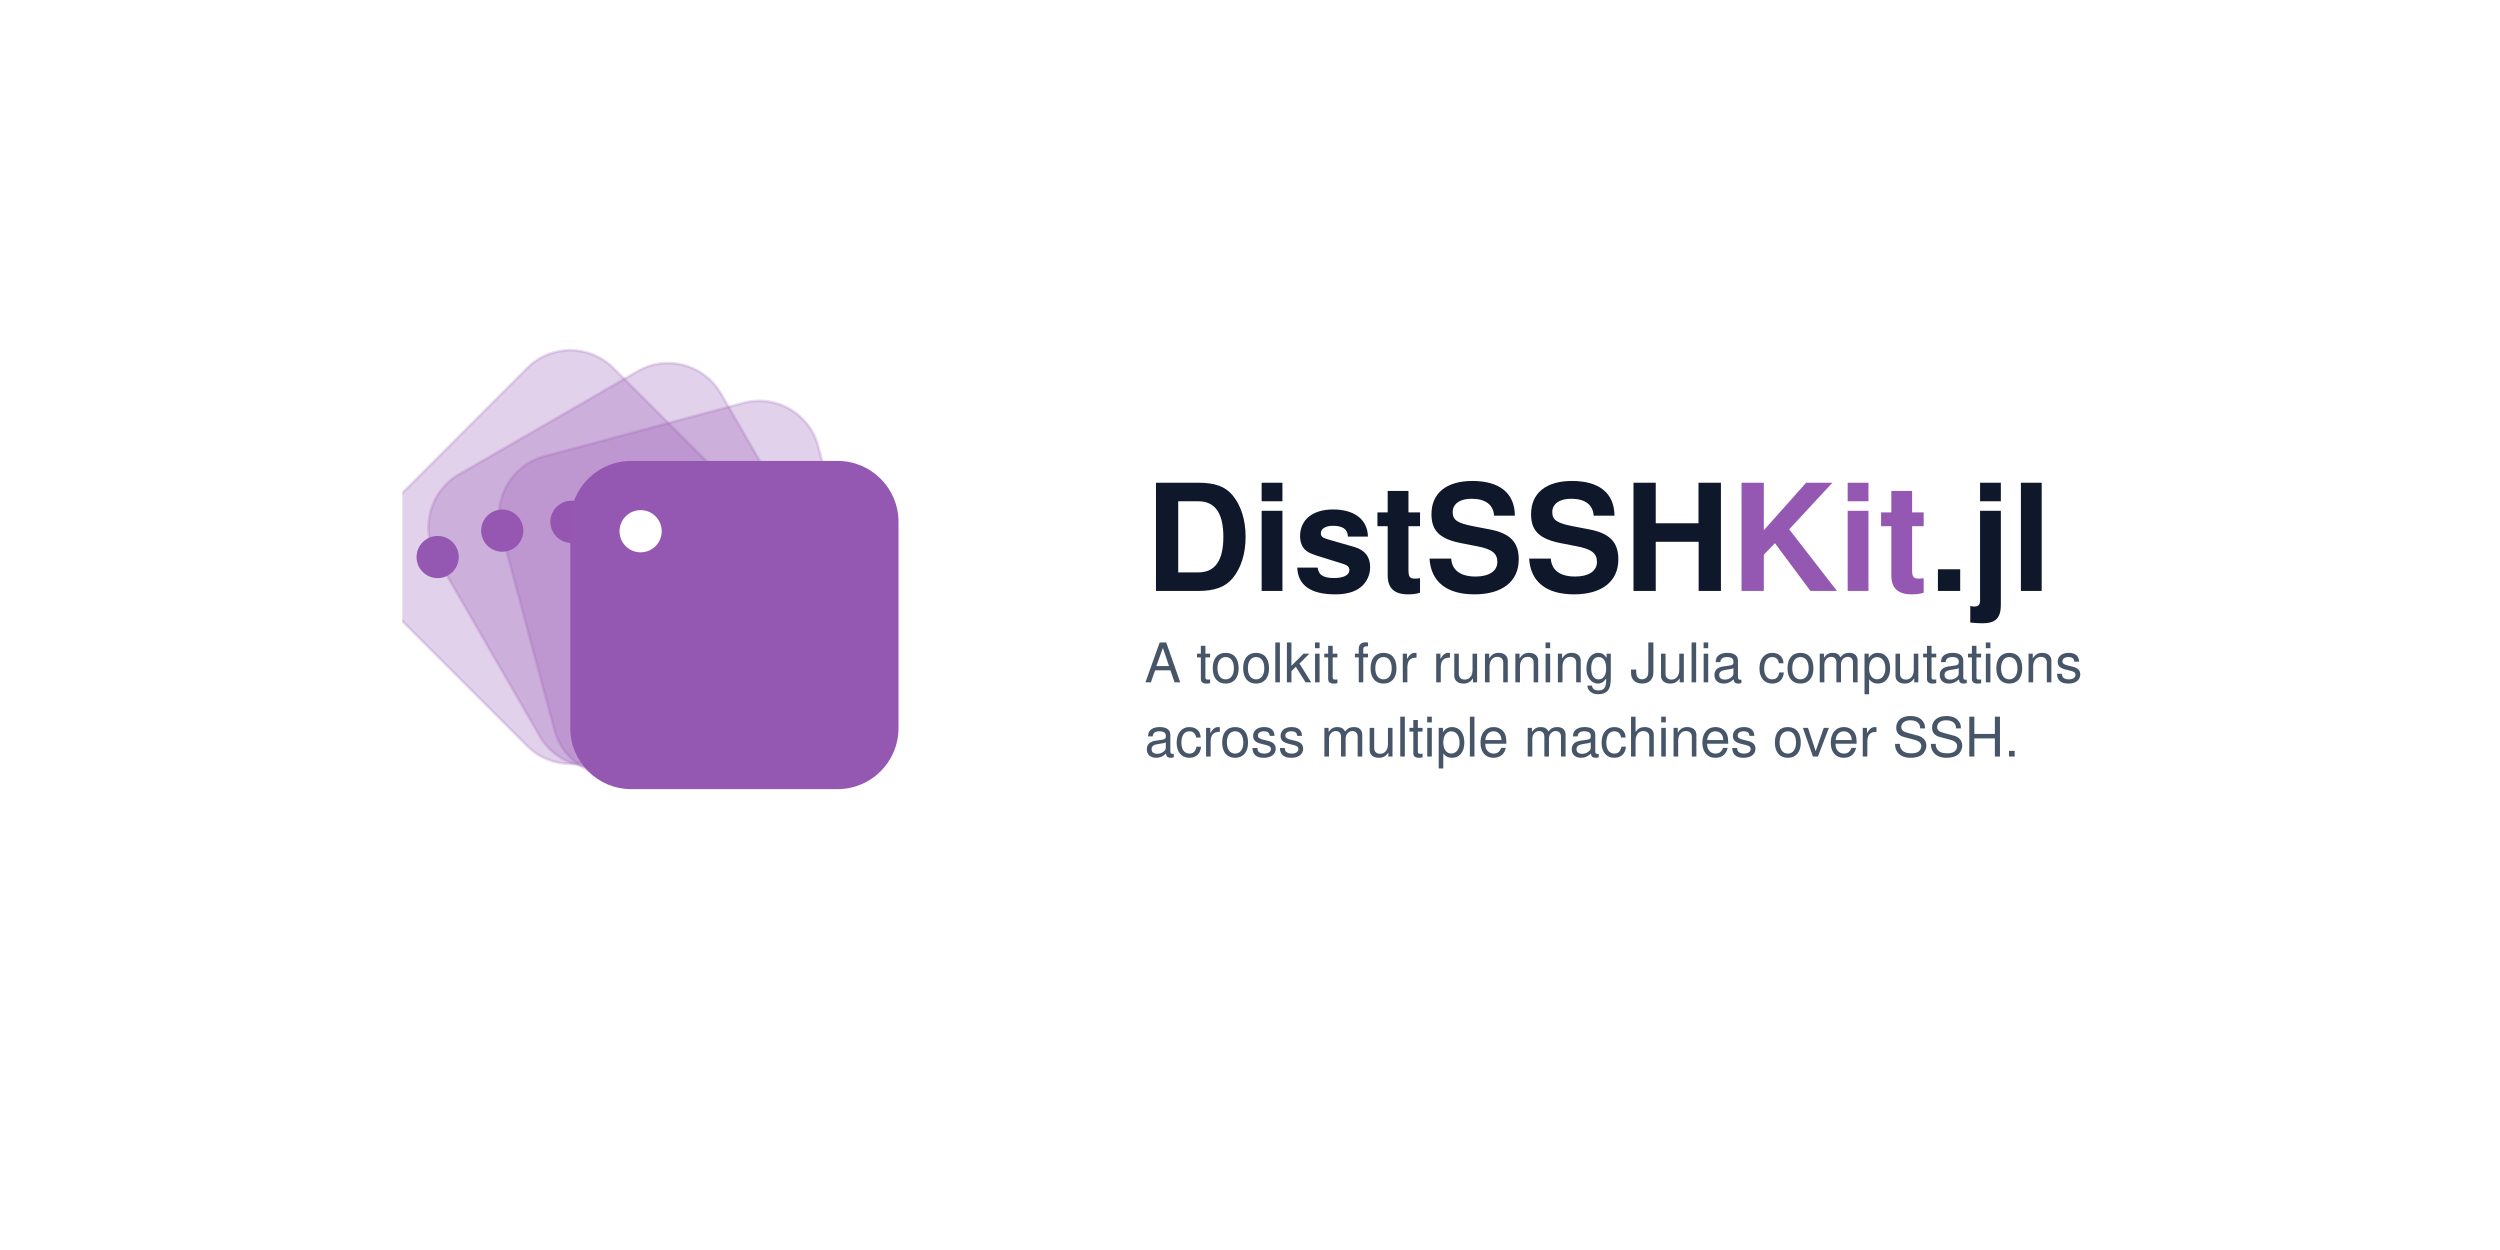
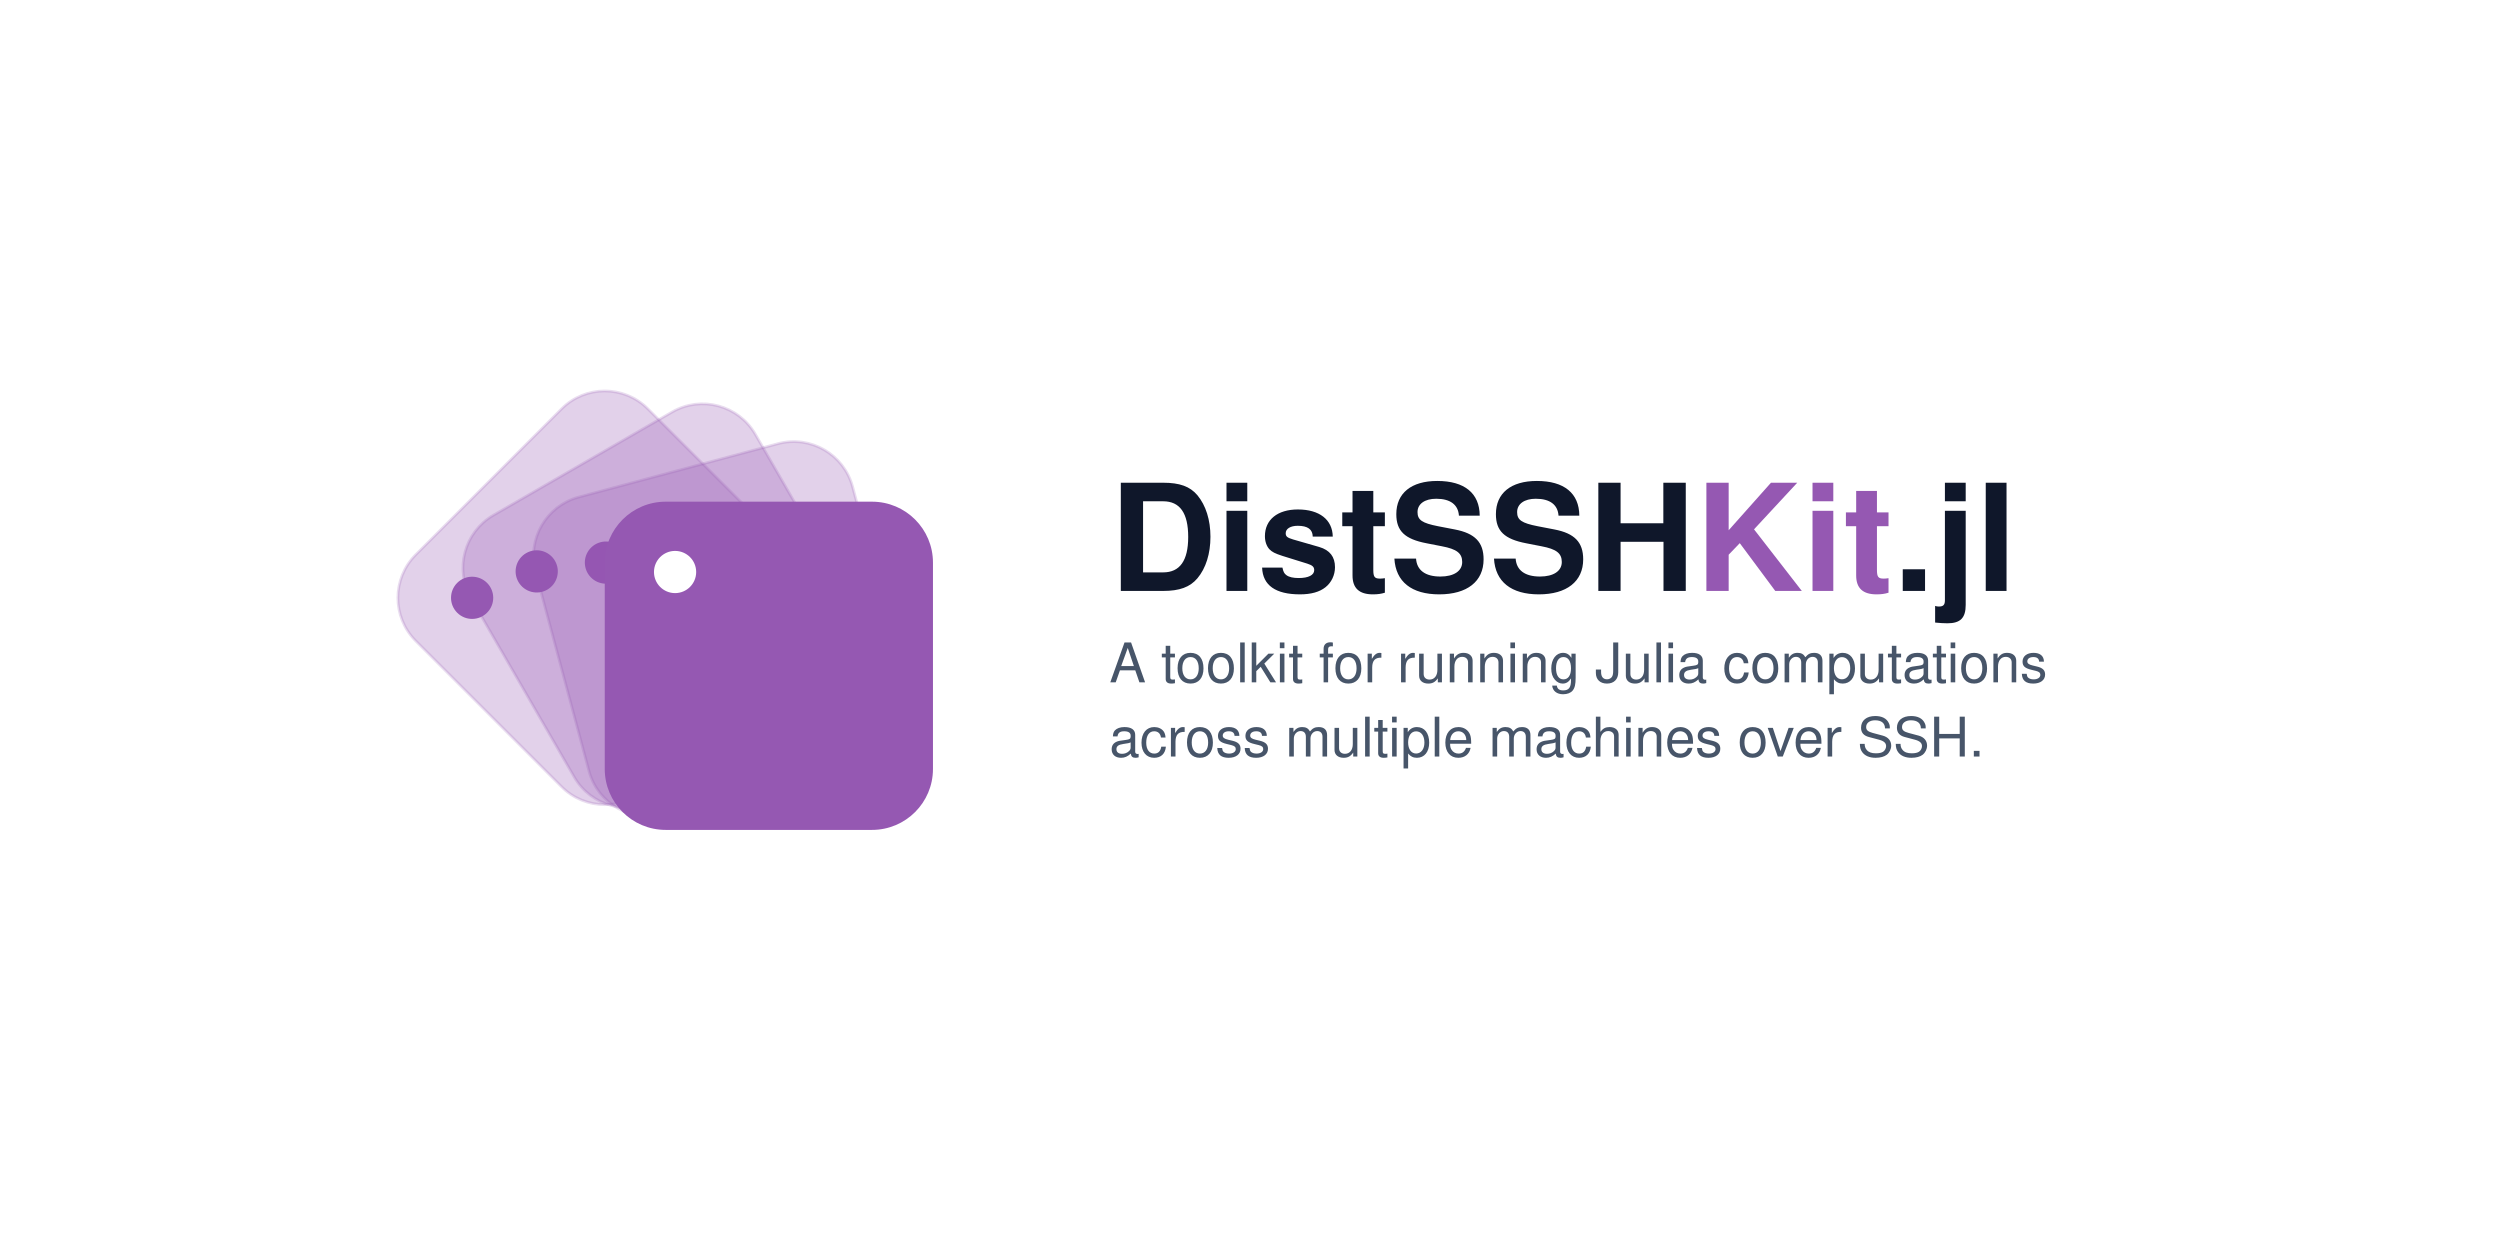
<svg xmlns="http://www.w3.org/2000/svg" width="1280" height="640" viewBox="0 0 1280 640">
  <rect width="1280" height="640" fill="#ffffff" />
-   <svg x="206" y="150" width="340" height="340" viewBox="0 0 128 128">
-     <g transform="translate(32.37 32.37) scale(0.9038)">
+   <svg x="188" y="150" width="340" height="340" viewBox="0 0 128 128">
+     <g transform="translate(45.79 40.23) scale(0.9038)">
      <g transform="rotate(-15 0 70)">
        <rect x="0" y="0" width="70" height="70" rx="13" fill="#9558b2" fill-opacity="0.27" stroke="#9558b2" stroke-opacity="0.2" stroke-width="0.6" />
        <circle cx="15" cy="15" r="4.5" fill="#9558b2" />
      </g>
      <g transform="rotate(-30 0 70)">
        <rect x="0" y="0" width="70" height="70" rx="13" fill="#9558b2" fill-opacity="0.27" stroke="#9558b2" stroke-opacity="0.2" stroke-width="0.6" />
        <circle cx="15" cy="15" r="4.5" fill="#9558b2" />
      </g>
      <g transform="rotate(-45 0 70)">
        <rect x="0" y="0" width="70" height="70" rx="13" fill="#9558b2" fill-opacity="0.27" stroke="#9558b2" stroke-opacity="0.2" stroke-width="0.6" />
        <circle cx="15" cy="15" r="4.5" fill="#9558b2" />
      </g>
      <rect x="0" y="0" width="70" height="70" rx="13" fill="#9558b2" />
      <circle cx="15" cy="15" r="4.5" fill="#ffffff" />
    </g>
  </svg>
-   <text x="586" y="276" dominant-baseline="middle" fill="#0f172a" font-family="'Helvetica Neue', Helvetica, Arial, sans-serif" font-size="76" font-weight="800">DistSSH<tspan fill="#9558b2">Kit</tspan>.jl</text>
-   <text x="586" y="340" dominant-baseline="middle" fill="#475569" font-family="'Helvetica Neue', Helvetica, Arial, sans-serif" font-size="28" font-weight="500">A toolkit for running Julia computations</text>
-   <text x="586" y="378" dominant-baseline="middle" fill="#475569" font-family="'Helvetica Neue', Helvetica, Arial, sans-serif" font-size="28" font-weight="500">across multiple machines over SSH.</text>
+   <text x="568" y="276" dominant-baseline="middle" fill="#0f172a" font-family="'Helvetica Neue', Helvetica, Arial, sans-serif" font-size="76" font-weight="800">DistSSH<tspan fill="#9558b2">Kit</tspan>.jl</text>
+   <text x="568" y="340" dominant-baseline="middle" fill="#475569" font-family="'Helvetica Neue', Helvetica, Arial, sans-serif" font-size="28" font-weight="500">A toolkit for running Julia computations</text>
+   <text x="568" y="378" dominant-baseline="middle" fill="#475569" font-family="'Helvetica Neue', Helvetica, Arial, sans-serif" font-size="28" font-weight="500">across multiple machines over SSH.</text>
</svg>
